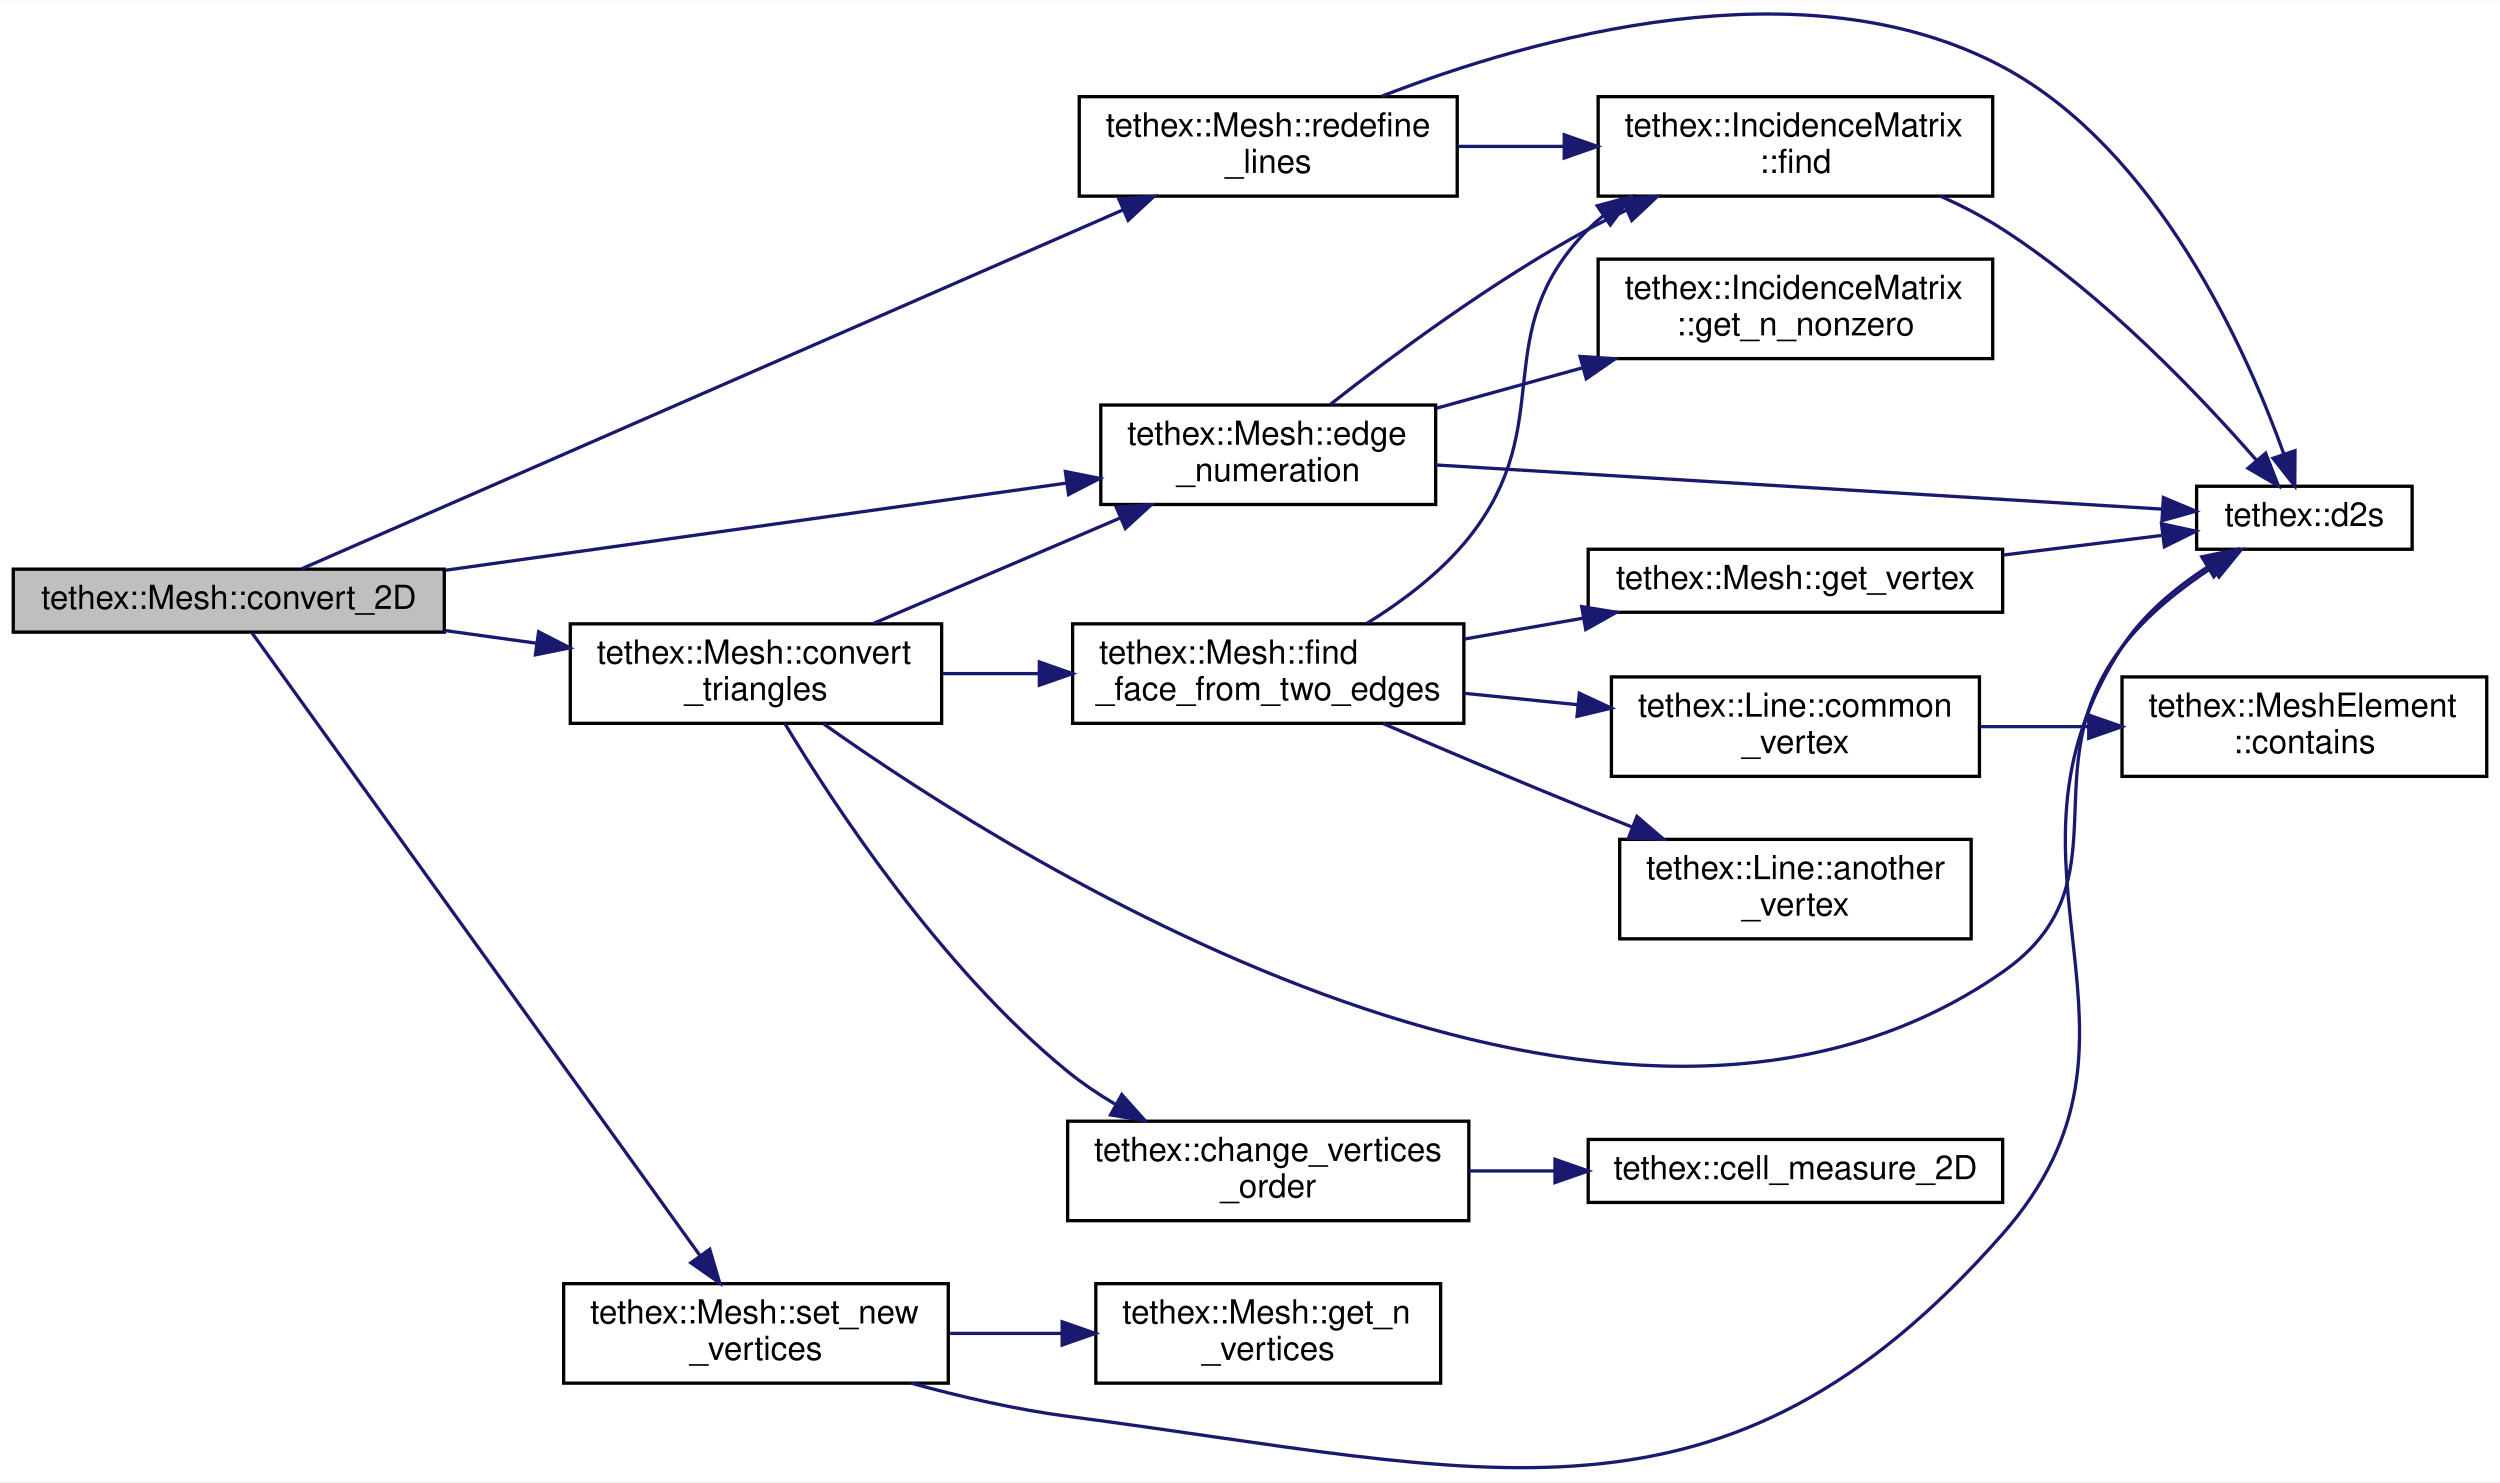
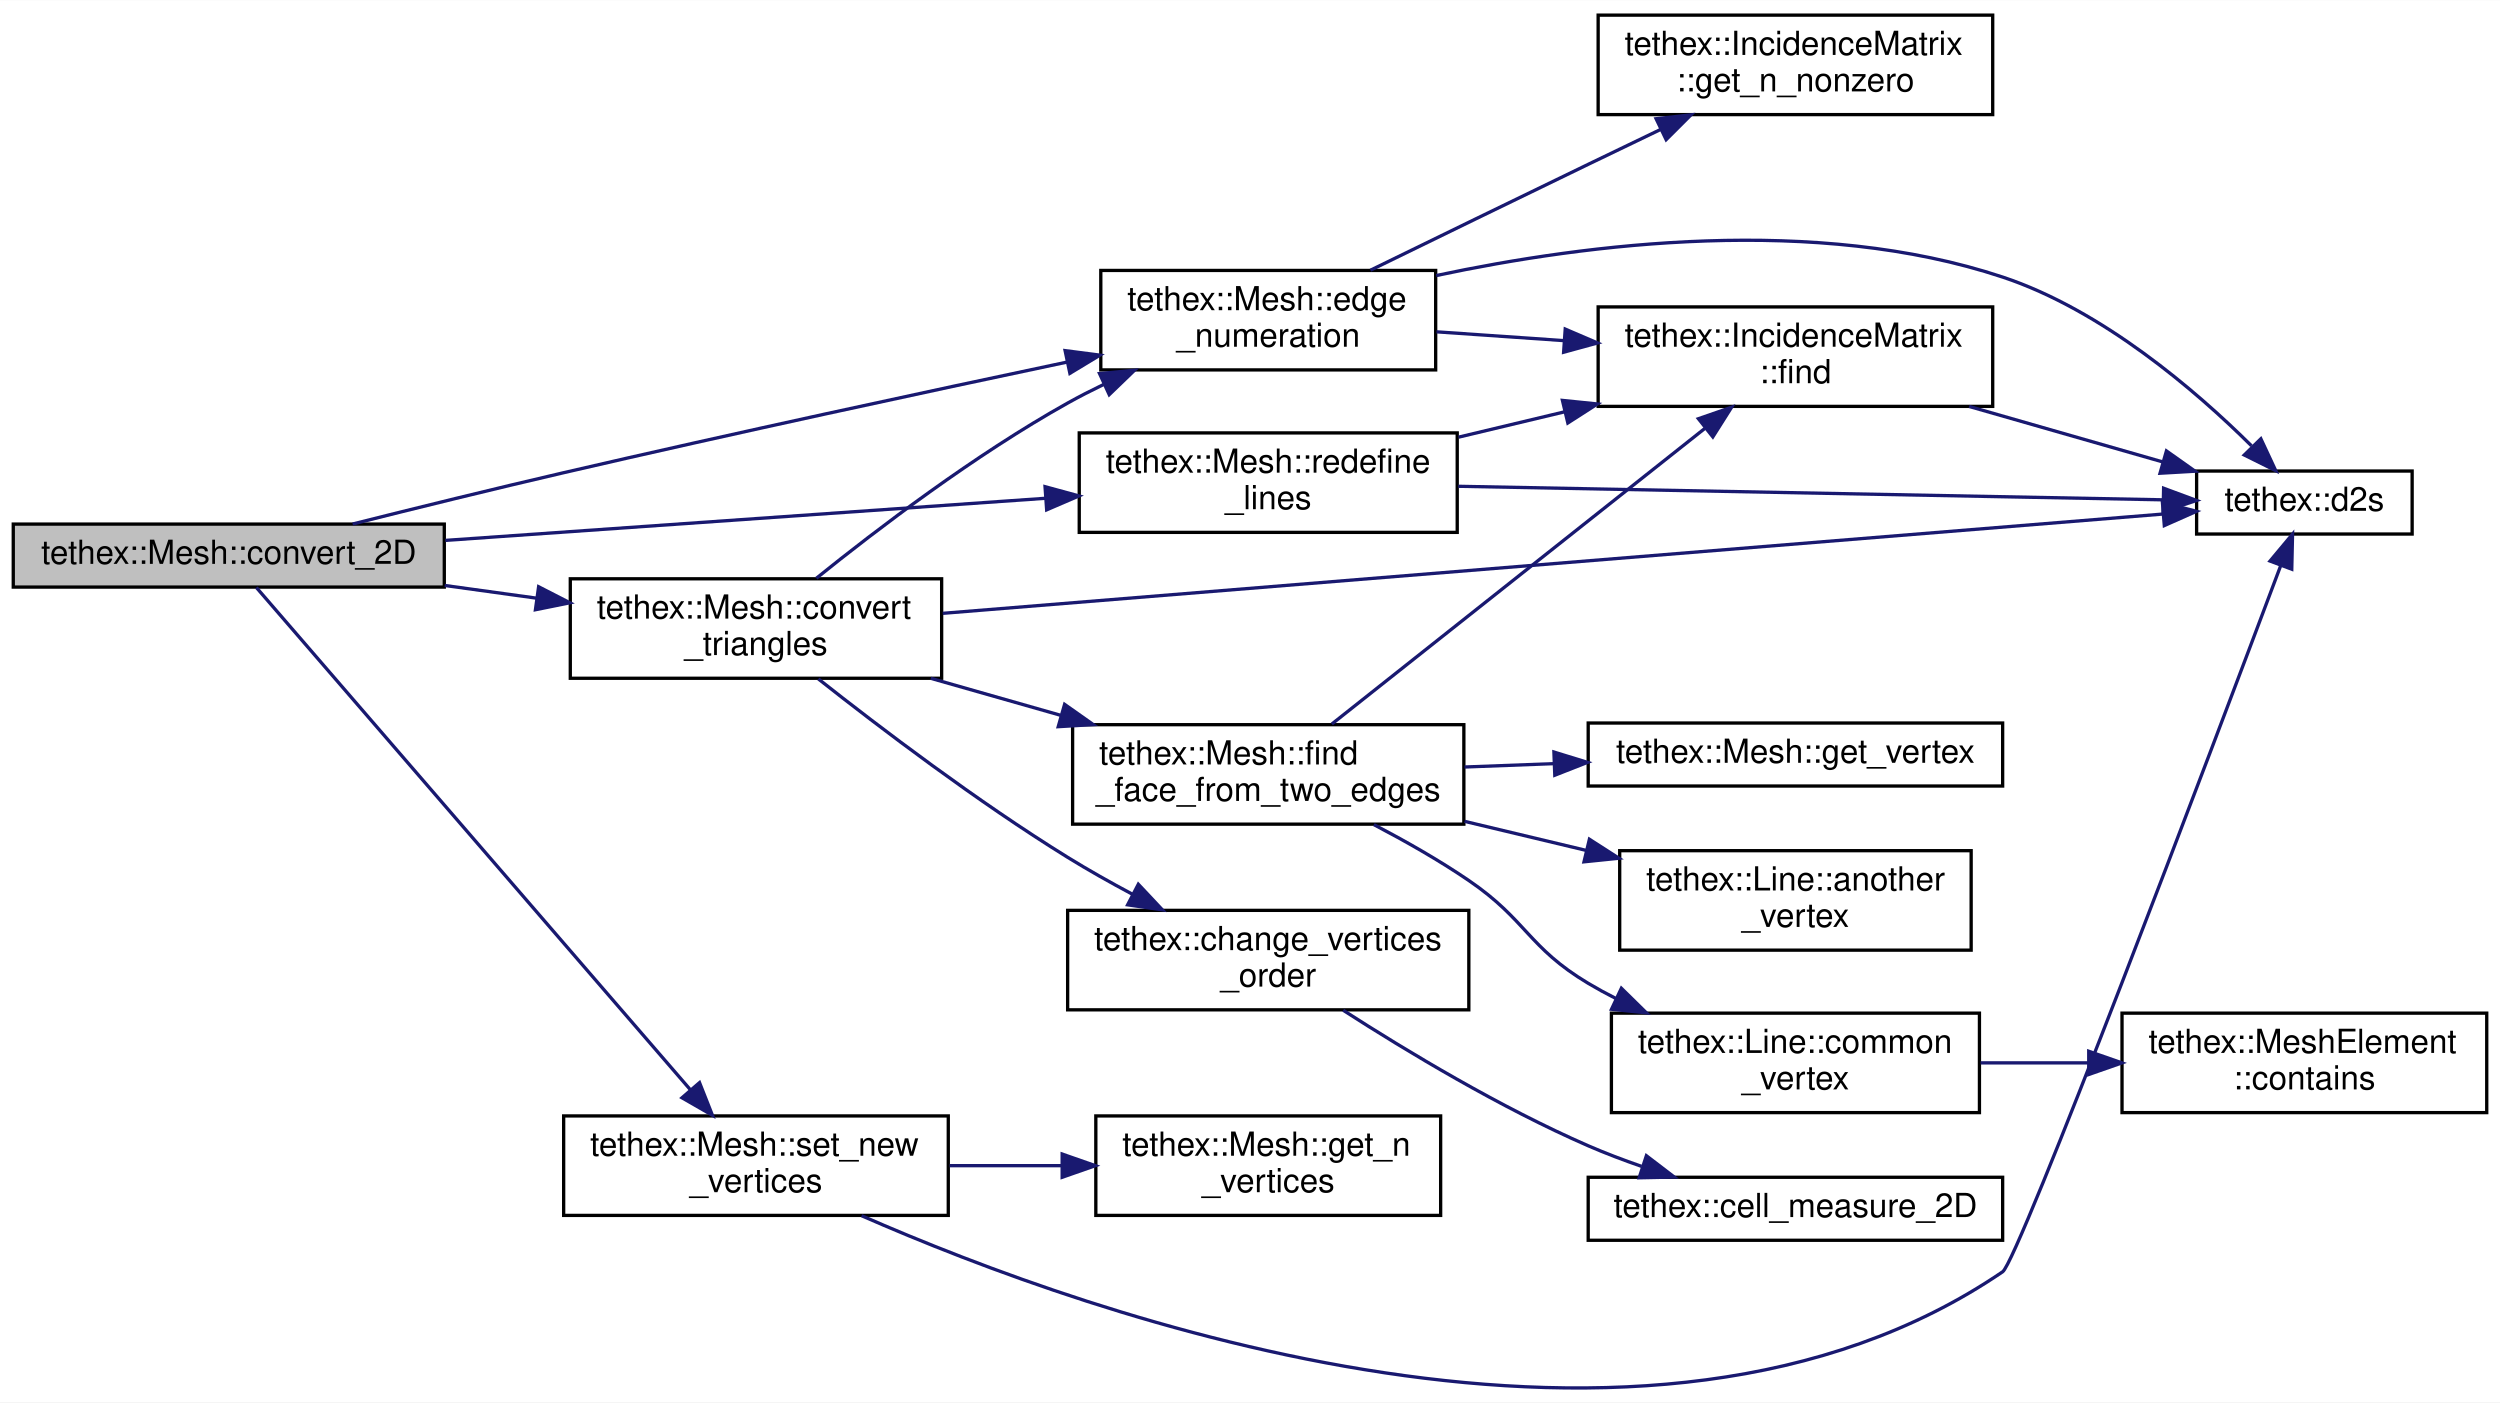
- <svg xmlns="http://www.w3.org/2000/svg" xmlns:xlink="http://www.w3.org/1999/xlink" width="754pt" height="447pt" viewBox="0.00 0.00 754.00 446.73">
-   <g id="graph0" class="graph" transform="scale(1 1) rotate(0) translate(4 442.7284)">
-     <polygon fill="#ffffff" stroke="transparent" points="-4,4 -4,-442.728 750,-442.728 750,4 -4,4" />
+ <svg xmlns="http://www.w3.org/2000/svg" xmlns:xlink="http://www.w3.org/1999/xlink" width="754pt" height="423pt" viewBox="0.00 0.00 754.00 422.87">
+   <g id="graph0" class="graph" transform="scale(1 1) rotate(0) translate(4 418.8713)">
+     <polygon fill="#ffffff" stroke="transparent" points="-4,4 -4,-418.871 750,-418.871 750,4 -4,4" />
    <g id="node1" class="node">
-       <polygon fill="#bfbfbf" stroke="#000000" points="0,-252.208 0,-271.208 130,-271.208 130,-252.208 0,-252.208" />
-       <text text-anchor="middle" x="65" y="-259.208" font-family="Helvetica,sans-Serif" font-size="10.00" fill="#000000">tethex::Mesh::convert_2D</text>
+       <polygon fill="#bfbfbf" stroke="#000000" points="0,-241.871 0,-260.871 130,-260.871 130,-241.871 0,-241.871" />
+       <text text-anchor="middle" x="65" y="-248.871" font-family="Helvetica,sans-Serif" font-size="10.00" fill="#000000">tethex::Mesh::convert_2D</text>
    </g>
    <g id="node2" class="node">
      <g id="a_node2">
        <a xlink:href="classtethex_1_1Mesh.html#ad6757f5eeaca6b0cae07fb85b5f40cb2" target="_top" xlink:title="Numerate the edges of simplices. ">
-           <polygon fill="#ffffff" stroke="#000000" points="328,-290.708 328,-320.708 429,-320.708 429,-290.708 328,-290.708" />
-           <text text-anchor="start" x="336" y="-308.708" font-family="Helvetica,sans-Serif" font-size="10.00" fill="#000000">tethex::Mesh::edge</text>
-           <text text-anchor="middle" x="378.5" y="-297.708" font-family="Helvetica,sans-Serif" font-size="10.00" fill="#000000">_numeration</text>
+           <polygon fill="#ffffff" stroke="#000000" points="328,-307.371 328,-337.371 429,-337.371 429,-307.371 328,-307.371" />
+           <text text-anchor="start" x="336" y="-325.371" font-family="Helvetica,sans-Serif" font-size="10.00" fill="#000000">tethex::Mesh::edge</text>
+           <text text-anchor="middle" x="378.5" y="-314.371" font-family="Helvetica,sans-Serif" font-size="10.00" fill="#000000">_numeration</text>
        </a>
      </g>
    </g>
    <g id="edge1" class="edge">
-       <path fill="none" stroke="#191970" d="M130.338,-270.878C185.465,-278.615 263.779,-289.606 317.608,-297.161" />
-       <polygon fill="#191970" stroke="#191970" points="317.309,-300.654 327.699,-298.578 318.282,-293.722 317.309,-300.654" />
+       <path fill="none" stroke="#191970" d="M102.35,-260.895C121.372,-265.674 144.884,-271.474 166,-276.371 217.062,-288.215 275.256,-300.745 317.818,-309.732" />
+       <polygon fill="#191970" stroke="#191970" points="317.235,-313.186 327.742,-311.823 318.678,-306.336 317.235,-313.186" />
    </g>
    <g id="node6" class="node">
      <g id="a_node6">
        <a xlink:href="classtethex_1_1Mesh.html#a8e5d9c057c6f562d5036f262a23af29c" target="_top" xlink:title="During conversion we add new vertices - at the centers of edges, triangles, tetrahedra. ">
-           <polygon fill="#ffffff" stroke="#000000" points="166,-25.708 166,-55.708 282,-55.708 282,-25.708 166,-25.708" />
-           <text text-anchor="start" x="174" y="-43.708" font-family="Helvetica,sans-Serif" font-size="10.00" fill="#000000">tethex::Mesh::set_new</text>
-           <text text-anchor="middle" x="224" y="-32.708" font-family="Helvetica,sans-Serif" font-size="10.00" fill="#000000">_vertices</text>
+           <polygon fill="#ffffff" stroke="#000000" points="166,-52.371 166,-82.371 282,-82.371 282,-52.371 166,-52.371" />
+           <text text-anchor="start" x="174" y="-70.371" font-family="Helvetica,sans-Serif" font-size="10.00" fill="#000000">tethex::Mesh::set_new</text>
+           <text text-anchor="middle" x="224" y="-59.371" font-family="Helvetica,sans-Serif" font-size="10.00" fill="#000000">_vertices</text>
        </a>
      </g>
    </g>
    <g id="edge6" class="edge">
-       <path fill="none" stroke="#191970" d="M72.037,-251.927C95.687,-219.055 172.748,-111.945 207.15,-64.128" />
-       <polygon fill="#191970" stroke="#191970" points="210.056,-66.083 213.055,-55.921 204.373,-61.995 210.056,-66.083" />
+       <path fill="none" stroke="#191970" d="M73.325,-241.738C97.655,-213.582 169.131,-130.868 204.173,-90.316" />
+       <polygon fill="#191970" stroke="#191970" points="206.979,-92.421 210.869,-82.566 201.683,-87.844 206.979,-92.421" />
    </g>
    <g id="node8" class="node">
      <g id="a_node8">
        <a xlink:href="classtethex_1_1Mesh.html#ab739c5e4bbb1c3461a068c2104eab52e" target="_top" xlink:title="Conversion from triangles to quadrangles. ">
-           <polygon fill="#ffffff" stroke="#000000" points="168,-224.708 168,-254.708 280,-254.708 280,-224.708 168,-224.708" />
-           <text text-anchor="start" x="176" y="-242.708" font-family="Helvetica,sans-Serif" font-size="10.00" fill="#000000">tethex::Mesh::convert</text>
-           <text text-anchor="middle" x="224" y="-231.708" font-family="Helvetica,sans-Serif" font-size="10.00" fill="#000000">_triangles</text>
+           <polygon fill="#ffffff" stroke="#000000" points="168,-214.371 168,-244.371 280,-244.371 280,-214.371 168,-214.371" />
+           <text text-anchor="start" x="176" y="-232.371" font-family="Helvetica,sans-Serif" font-size="10.00" fill="#000000">tethex::Mesh::convert</text>
+           <text text-anchor="middle" x="224" y="-221.371" font-family="Helvetica,sans-Serif" font-size="10.00" fill="#000000">_triangles</text>
        </a>
      </g>
    </g>
    <g id="edge9" class="edge">
-       <path fill="none" stroke="#191970" d="M130.13,-252.696C139.228,-251.437 148.585,-250.143 157.703,-248.881" />
-       <polygon fill="#191970" stroke="#191970" points="158.445,-252.312 167.871,-247.474 157.486,-245.378 158.445,-252.312" />
+       <path fill="none" stroke="#191970" d="M130.13,-242.359C139.228,-241.101 148.585,-239.806 157.703,-238.544" />
+       <polygon fill="#191970" stroke="#191970" points="158.445,-241.975 167.871,-237.138 157.486,-235.041 158.445,-241.975" />
    </g>
    <g id="node16" class="node">
      <g id="a_node16">
        <a xlink:href="classtethex_1_1Mesh.html#ac4c7819413f5941593722fa1024e1f25" target="_top" xlink:title="During mesh conversion we add new vertices. ">
-           <polygon fill="#ffffff" stroke="#000000" points="321.5,-383.708 321.5,-413.708 435.5,-413.708 435.5,-383.708 321.5,-383.708" />
-           <text text-anchor="start" x="329.5" y="-401.708" font-family="Helvetica,sans-Serif" font-size="10.00" fill="#000000">tethex::Mesh::redefine</text>
-           <text text-anchor="middle" x="378.5" y="-390.708" font-family="Helvetica,sans-Serif" font-size="10.00" fill="#000000">_lines</text>
-         </a>
-       </g>
-     </g>
-     <g id="edge21" class="edge">
-       <path fill="none" stroke="#191970" d="M87.045,-271.341C138.426,-293.795 266.921,-349.948 334.841,-379.629" />
-       <polygon fill="#191970" stroke="#191970" points="333.444,-382.838 344.009,-383.635 336.247,-376.423 333.444,-382.838" />
+           <polygon fill="#ffffff" stroke="#000000" points="321.5,-258.371 321.5,-288.371 435.5,-288.371 435.5,-258.371 321.5,-258.371" />
+           <text text-anchor="start" x="329.5" y="-276.371" font-family="Helvetica,sans-Serif" font-size="10.00" fill="#000000">tethex::Mesh::redefine</text>
+           <text text-anchor="middle" x="378.5" y="-265.371" font-family="Helvetica,sans-Serif" font-size="10.00" fill="#000000">_lines</text>
+         </a>
+       </g>
+     </g>
+     <g id="edge20" class="edge">
+       <path fill="none" stroke="#191970" d="M130.338,-255.956C183.358,-259.677 257.825,-264.903 311.331,-268.658" />
+       <polygon fill="#191970" stroke="#191970" points="311.183,-272.156 321.403,-269.365 311.673,-265.173 311.183,-272.156" />
    </g>
    <g id="node3" class="node">
      <g id="a_node3">
        <a xlink:href="classtethex_1_1IncidenceMatrix.html#a35358d0c7bd51a6c7ce900237f3e7672" target="_top" xlink:title="Get the number of non zero elements in the matrix. ">
-           <polygon fill="#ffffff" stroke="#000000" points="478,-334.708 478,-364.708 597,-364.708 597,-334.708 478,-334.708" />
-           <text text-anchor="start" x="486" y="-352.708" font-family="Helvetica,sans-Serif" font-size="10.00" fill="#000000">tethex::IncidenceMatrix</text>
-           <text text-anchor="middle" x="537.5" y="-341.708" font-family="Helvetica,sans-Serif" font-size="10.00" fill="#000000">::get_n_nonzero</text>
+           <polygon fill="#ffffff" stroke="#000000" points="478,-384.371 478,-414.371 597,-414.371 597,-384.371 478,-384.371" />
+           <text text-anchor="start" x="486" y="-402.371" font-family="Helvetica,sans-Serif" font-size="10.00" fill="#000000">tethex::IncidenceMatrix</text>
+           <text text-anchor="middle" x="537.5" y="-391.371" font-family="Helvetica,sans-Serif" font-size="10.00" fill="#000000">::get_n_nonzero</text>
        </a>
      </g>
    </g>
    <g id="edge2" class="edge">
-       <path fill="none" stroke="#191970" d="M429.246,-319.751C443.202,-323.613 458.525,-327.853 473.139,-331.897" />
-       <polygon fill="#191970" stroke="#191970" points="472.546,-335.365 483.117,-334.659 474.413,-328.618 472.546,-335.365" />
+       <path fill="none" stroke="#191970" d="M409.334,-337.445C428.269,-346.687 453.022,-358.745 475,-369.371 482.086,-372.797 489.629,-376.43 496.935,-379.941" />
+       <polygon fill="#191970" stroke="#191970" points="495.479,-383.125 506.008,-384.298 498.509,-376.815 495.479,-383.125" />
    </g>
    <g id="node4" class="node">
      <g id="a_node4">
        <a xlink:href="classtethex_1_1IncidenceMatrix.html#a1d659ff5b0bba8be07196b23ded3d58d" target="_top" xlink:title="Find a serial number of the non zero element in the matrix. ">
-           <polygon fill="#ffffff" stroke="#000000" points="478,-383.708 478,-413.708 597,-413.708 597,-383.708 478,-383.708" />
-           <text text-anchor="start" x="486" y="-401.708" font-family="Helvetica,sans-Serif" font-size="10.00" fill="#000000">tethex::IncidenceMatrix</text>
-           <text text-anchor="middle" x="537.5" y="-390.708" font-family="Helvetica,sans-Serif" font-size="10.00" fill="#000000">::find</text>
+           <polygon fill="#ffffff" stroke="#000000" points="478,-296.371 478,-326.371 597,-326.371 597,-296.371 478,-296.371" />
+           <text text-anchor="start" x="486" y="-314.371" font-family="Helvetica,sans-Serif" font-size="10.00" fill="#000000">tethex::IncidenceMatrix</text>
+           <text text-anchor="middle" x="537.5" y="-303.371" font-family="Helvetica,sans-Serif" font-size="10.00" fill="#000000">::find</text>
        </a>
      </g>
    </g>
    <g id="edge3" class="edge">
-       <path fill="none" stroke="#191970" d="M397.228,-320.903C416.069,-335.698 446.358,-358.165 475,-373.708 478.698,-375.714 482.592,-377.651 486.553,-379.498" />
-       <polygon fill="#191970" stroke="#191970" points="485.299,-382.771 495.859,-383.634 488.142,-376.374 485.299,-382.771" />
+       <path fill="none" stroke="#191970" d="M429.246,-318.861C441.437,-318.017 454.671,-317.102 467.564,-316.21" />
+       <polygon fill="#191970" stroke="#191970" points="468.07,-319.683 477.805,-315.501 467.587,-312.7 468.07,-319.683" />
    </g>
    <g id="node5" class="node">
      <g id="a_node5">
        <a xlink:href="namespacetethex.html#a31a6ad16911dd58abefe17ab46534aa4" target="_top" xlink:title="tethex::d2s">
-           <polygon fill="#ffffff" stroke="#000000" points="658.5,-277.208 658.5,-296.208 723.5,-296.208 723.5,-277.208 658.5,-277.208" />
-           <text text-anchor="middle" x="691" y="-284.208" font-family="Helvetica,sans-Serif" font-size="10.00" fill="#000000">tethex::d2s</text>
+           <polygon fill="#ffffff" stroke="#000000" points="658.5,-257.871 658.5,-276.871 723.5,-276.871 723.5,-257.871 658.5,-257.871" />
+           <text text-anchor="middle" x="691" y="-264.871" font-family="Helvetica,sans-Serif" font-size="10.00" fill="#000000">tethex::d2s</text>
        </a>
      </g>
    </g>
    <g id="edge5" class="edge">
-       <path fill="none" stroke="#191970" d="M429.056,-302.634C489.876,-298.936 590.918,-292.793 648.102,-289.316" />
-       <polygon fill="#191970" stroke="#191970" points="648.481,-292.799 658.25,-288.699 648.056,-285.812 648.481,-292.799" />
+       <path fill="none" stroke="#191970" d="M429.159,-335.829C474.984,-345.576 543.705,-354.081 600,-335.371 630.077,-325.375 658.252,-301.133 675.061,-284.469" />
+       <polygon fill="#191970" stroke="#191970" points="677.878,-286.594 682.359,-276.993 672.869,-281.704 677.878,-286.594" />
    </g>
    <g id="edge4" class="edge">
-       <path fill="none" stroke="#191970" d="M581.27,-383.707C587.756,-380.777 594.201,-377.438 600,-373.708 630.582,-354.031 659.851,-323.183 676.595,-303.995" />
-       <polygon fill="#191970" stroke="#191970" points="679.324,-306.189 683.169,-296.317 674.007,-301.637 679.324,-306.189" />
+       <path fill="none" stroke="#191970" d="M589.897,-296.352C608.95,-290.891 630.236,-284.789 648.345,-279.598" />
+       <polygon fill="#191970" stroke="#191970" points="649.395,-282.938 658.044,-276.818 647.467,-276.209 649.395,-282.938" />
    </g>
    <g id="edge7" class="edge">
-       <path fill="none" stroke="#191970" d="M270.858,-25.684C285.764,-21.599 302.428,-17.743 318,-15.708 444.618,.842 515.691,25.199 600,-70.708 653.002,-131.001 592.186,-180.441 636,-247.708 642.408,-257.545 652.237,-265.661 661.823,-271.893" />
-       <polygon fill="#191970" stroke="#191970" points="660.079,-274.929 670.453,-277.084 663.687,-268.93 660.079,-274.929" />
+       <path fill="none" stroke="#191970" d="M255.862,-52.279C325.252,-21.848 492.424,37.989 600,-35.371 604.702,-38.578 663.181,-193.325 683.834,-248.27" />
+       <polygon fill="#191970" stroke="#191970" points="680.641,-249.722 687.433,-257.853 687.194,-247.261 680.641,-249.722" />
    </g>
    <g id="node7" class="node">
      <g id="a_node7">
-         <a xlink:href="classtethex_1_1Mesh.html#a7aa9c2737b989945d2d233f7200cb3ac" target="_top" xlink:title="Get the number of vertices. ">
-           <polygon fill="#ffffff" stroke="#000000" points="326.5,-25.708 326.5,-55.708 430.5,-55.708 430.5,-25.708 326.5,-25.708" />
-           <text text-anchor="start" x="334.5" y="-43.708" font-family="Helvetica,sans-Serif" font-size="10.00" fill="#000000">tethex::Mesh::get_n</text>
-           <text text-anchor="middle" x="378.5" y="-32.708" font-family="Helvetica,sans-Serif" font-size="10.00" fill="#000000">_vertices</text>
+         <a xlink:href="classtethex_1_1Mesh.html#ab88564c8b781ba5b0d329a85c7a1dfa9" target="_top" xlink:title="Get the number of vertices. ">
+           <polygon fill="#ffffff" stroke="#000000" points="326.5,-52.371 326.5,-82.371 430.5,-82.371 430.5,-52.371 326.5,-52.371" />
+           <text text-anchor="start" x="334.5" y="-70.371" font-family="Helvetica,sans-Serif" font-size="10.00" fill="#000000">tethex::Mesh::get_n</text>
+           <text text-anchor="middle" x="378.5" y="-59.371" font-family="Helvetica,sans-Serif" font-size="10.00" fill="#000000">_vertices</text>
        </a>
      </g>
    </g>
    <g id="edge8" class="edge">
-       <path fill="none" stroke="#191970" d="M282.41,-40.708C293.467,-40.708 305.072,-40.708 316.242,-40.708" />
-       <polygon fill="#191970" stroke="#191970" points="316.35,-44.208 326.35,-40.708 316.35,-37.208 316.35,-44.208" />
+       <path fill="none" stroke="#191970" d="M282.41,-67.371C293.467,-67.371 305.072,-67.371 316.242,-67.371" />
+       <polygon fill="#191970" stroke="#191970" points="316.35,-70.871 326.35,-67.371 316.35,-63.871 316.35,-70.871" />
    </g>
    <g id="edge10" class="edge">
-       <path fill="none" stroke="#191970" d="M259.445,-254.85C281.526,-264.282 310.128,-276.5 333.763,-286.597" />
-       <polygon fill="#191970" stroke="#191970" points="332.649,-289.927 343.219,-290.636 335.398,-283.489 332.649,-289.927" />
-     </g>
-     <g id="edge20" class="edge">
-       <path fill="none" stroke="#191970" d="M244.431,-224.525C304.594,-181.812 484.14,-68.839 600,-149.708 638.049,-176.266 607.807,-210.853 636,-247.708 643.297,-257.246 653.578,-265.403 663.28,-271.754" />
-       <polygon fill="#191970" stroke="#191970" points="661.573,-274.812 671.926,-277.066 665.238,-268.849 661.573,-274.812" />
+       <path fill="none" stroke="#191970" d="M242.215,-244.539C260.547,-259.312 290.035,-281.763 318,-297.371 321.473,-299.31 325.128,-301.186 328.849,-302.979" />
+       <polygon fill="#191970" stroke="#191970" points="327.623,-306.268 338.171,-307.259 330.543,-299.906 327.623,-306.268" />
+     </g>
+     <g id="edge19" class="edge">
+       <path fill="none" stroke="#191970" d="M280.331,-233.955C374.997,-241.658 563.913,-257.03 648.422,-263.907" />
+       <polygon fill="#191970" stroke="#191970" points="648.187,-267.399 658.438,-264.722 648.754,-260.422 648.187,-267.399" />
    </g>
    <g id="node9" class="node">
      <g id="a_node9">
        <a xlink:href="classtethex_1_1Mesh.html#abc261df76b5f1090b366386fdcb495cb" target="_top" xlink:title="Find the global number of face basing on numbers of 2 edges defining that face. ">
-           <polygon fill="#ffffff" stroke="#000000" points="319.5,-224.708 319.5,-254.708 437.5,-254.708 437.5,-224.708 319.5,-224.708" />
-           <text text-anchor="start" x="327.5" y="-242.708" font-family="Helvetica,sans-Serif" font-size="10.00" fill="#000000">tethex::Mesh::find</text>
-           <text text-anchor="middle" x="378.5" y="-231.708" font-family="Helvetica,sans-Serif" font-size="10.00" fill="#000000">_face_from_two_edges</text>
+           <polygon fill="#ffffff" stroke="#000000" points="319.5,-170.371 319.5,-200.371 437.5,-200.371 437.5,-170.371 319.5,-170.371" />
+           <text text-anchor="start" x="327.5" y="-188.371" font-family="Helvetica,sans-Serif" font-size="10.00" fill="#000000">tethex::Mesh::find</text>
+           <text text-anchor="middle" x="378.5" y="-177.371" font-family="Helvetica,sans-Serif" font-size="10.00" fill="#000000">_face_from_two_edges</text>
        </a>
      </g>
    </g>
    <g id="edge11" class="edge">
-       <path fill="none" stroke="#191970" d="M280.215,-239.708C289.692,-239.708 299.627,-239.708 309.386,-239.708" />
-       <polygon fill="#191970" stroke="#191970" points="309.467,-243.208 319.467,-239.708 309.467,-236.208 309.467,-243.208" />
+       <path fill="none" stroke="#191970" d="M276.738,-214.352C289.346,-210.761 302.927,-206.894 315.931,-203.19" />
+       <polygon fill="#191970" stroke="#191970" points="317.079,-206.503 325.738,-200.398 315.161,-199.77 317.079,-206.503" />
    </g>
    <g id="node14" class="node">
      <g id="a_node14">
        <a xlink:href="namespacetethex.html#a7f8708334371c722c41cab50445d7987" target="_top" xlink:title="Change the order of vertices in such a way, that it will be good for deal.II. ">
-           <polygon fill="#ffffff" stroke="#000000" points="318,-74.708 318,-104.708 439,-104.708 439,-74.708 318,-74.708" />
-           <text text-anchor="start" x="326" y="-92.708" font-family="Helvetica,sans-Serif" font-size="10.00" fill="#000000">tethex::change_vertices</text>
-           <text text-anchor="middle" x="378.5" y="-81.708" font-family="Helvetica,sans-Serif" font-size="10.00" fill="#000000">_order</text>
-         </a>
-       </g>
-     </g>
-     <g id="edge18" class="edge">
-       <path fill="none" stroke="#191970" d="M232.679,-224.669C247.503,-200.051 279.828,-150.786 318,-119.708 322.375,-116.145 327.244,-112.862 332.265,-109.879" />
-       <polygon fill="#191970" stroke="#191970" points="334.333,-112.736 341.396,-104.838 330.949,-106.608 334.333,-112.736" />
+           <polygon fill="#ffffff" stroke="#000000" points="318,-114.371 318,-144.371 439,-144.371 439,-114.371 318,-114.371" />
+           <text text-anchor="start" x="326" y="-132.371" font-family="Helvetica,sans-Serif" font-size="10.00" fill="#000000">tethex::change_vertices</text>
+           <text text-anchor="middle" x="378.5" y="-121.371" font-family="Helvetica,sans-Serif" font-size="10.00" fill="#000000">_order</text>
+         </a>
+       </g>
    </g>
    <g id="edge17" class="edge">
-       <path fill="none" stroke="#191970" d="M408.156,-254.794C419.035,-261.514 430.703,-270.284 439,-280.708 466.602,-315.386 443.835,-342.193 475,-373.708 476.418,-375.141 477.928,-376.495 479.512,-377.773" />
-       <polygon fill="#191970" stroke="#191970" points="477.731,-380.795 487.959,-383.556 481.685,-375.019 477.731,-380.795" />
+       <path fill="none" stroke="#191970" d="M242.816,-214.168C261.359,-199.525 290.788,-177.181 318,-160.371 324.213,-156.533 330.957,-152.74 337.612,-149.193" />
+       <polygon fill="#191970" stroke="#191970" points="339.319,-152.25 346.574,-144.529 336.088,-146.041 339.319,-152.25" />
+     </g>
+     <g id="edge16" class="edge">
+       <path fill="none" stroke="#191970" d="M397.679,-200.57C425.733,-222.801 478.097,-264.297 510.172,-289.715" />
+       <polygon fill="#191970" stroke="#191970" points="508.242,-292.651 518.253,-296.119 512.589,-287.165 508.242,-292.651" />
    </g>
    <g id="node10" class="node">
      <g id="a_node10">
        <a xlink:href="classtethex_1_1Mesh.html#aea31733cbb3d4e47252da53a253ec9b8" target="_top" xlink:title="Get the copy of vertex. ">
-           <polygon fill="#ffffff" stroke="#000000" points="475,-258.208 475,-277.208 600,-277.208 600,-258.208 475,-258.208" />
-           <text text-anchor="middle" x="537.5" y="-265.208" font-family="Helvetica,sans-Serif" font-size="10.00" fill="#000000">tethex::Mesh::get_vertex</text>
+           <polygon fill="#ffffff" stroke="#000000" points="475,-181.871 475,-200.871 600,-200.871 600,-181.871 475,-181.871" />
+           <text text-anchor="middle" x="537.5" y="-188.871" font-family="Helvetica,sans-Serif" font-size="10.00" fill="#000000">tethex::Mesh::get_vertex</text>
        </a>
      </g>
    </g>
    <g id="edge12" class="edge">
-       <path fill="none" stroke="#191970" d="M437.706,-250.134C449.315,-252.178 461.543,-254.332 473.306,-256.403" />
-       <polygon fill="#191970" stroke="#191970" points="473.041,-259.91 483.497,-258.198 474.255,-253.016 473.041,-259.91" />
+       <path fill="none" stroke="#191970" d="M437.706,-187.605C446.494,-187.937 455.637,-188.282 464.665,-188.623" />
+       <polygon fill="#191970" stroke="#191970" points="464.659,-192.125 474.784,-189.005 464.923,-185.13 464.659,-192.125" />
    </g>
    <g id="node11" class="node">
      <g id="a_node11">
        <a xlink:href="classtethex_1_1Line.html#a7ee8354de8290f9a914e480385fc16e7" target="_top" xlink:title="Find common vertex between two lines. ">
-           <polygon fill="#ffffff" stroke="#000000" points="482,-208.708 482,-238.708 593,-238.708 593,-208.708 482,-208.708" />
-           <text text-anchor="start" x="490" y="-226.708" font-family="Helvetica,sans-Serif" font-size="10.00" fill="#000000">tethex::Line::common</text>
-           <text text-anchor="middle" x="537.5" y="-215.708" font-family="Helvetica,sans-Serif" font-size="10.00" fill="#000000">_vertex</text>
-         </a>
-       </g>
-     </g>
-     <g id="edge14" class="edge">
-       <path fill="none" stroke="#191970" d="M437.706,-233.75C448.792,-232.634 460.443,-231.462 471.714,-230.328" />
-       <polygon fill="#191970" stroke="#191970" points="472.332,-233.783 481.931,-229.299 471.631,-226.818 472.332,-233.783" />
+           <polygon fill="#ffffff" stroke="#000000" points="482,-83.371 482,-113.371 593,-113.371 593,-83.371 482,-83.371" />
+           <text text-anchor="start" x="490" y="-101.371" font-family="Helvetica,sans-Serif" font-size="10.00" fill="#000000">tethex::Line::common</text>
+           <text text-anchor="middle" x="537.5" y="-90.371" font-family="Helvetica,sans-Serif" font-size="10.00" fill="#000000">_vertex</text>
+         </a>
+       </g>
+     </g>
+     <g id="edge13" class="edge">
+       <path fill="none" stroke="#191970" d="M410.369,-170.222C419.841,-165.27 430.068,-159.465 439,-153.371 456.442,-141.471 456.877,-133.205 475,-122.371 477.658,-120.782 480.439,-119.264 483.29,-117.82" />
+       <polygon fill="#191970" stroke="#191970" points="485.004,-120.882 492.563,-113.458 482.024,-114.547 485.004,-120.882" />
    </g>
    <g id="node13" class="node">
      <g id="a_node13">
        <a xlink:href="classtethex_1_1Line.html#abdc04877eb0feb0200f4e9bb8a4e3735" target="_top" xlink:title="Get another vertex (different from that we have) ">
-           <polygon fill="#ffffff" stroke="#000000" points="484.5,-159.708 484.5,-189.708 590.5,-189.708 590.5,-159.708 484.5,-159.708" />
-           <text text-anchor="start" x="492.5" y="-177.708" font-family="Helvetica,sans-Serif" font-size="10.00" fill="#000000">tethex::Line::another</text>
-           <text text-anchor="middle" x="537.5" y="-166.708" font-family="Helvetica,sans-Serif" font-size="10.00" fill="#000000">_vertex</text>
-         </a>
-       </g>
-     </g>
-     <g id="edge16" class="edge">
-       <path fill="none" stroke="#191970" d="M413.217,-224.609C431.53,-216.733 454.411,-207.031 475,-198.708 479.236,-196.995 483.645,-195.242 488.074,-193.502" />
-       <polygon fill="#191970" stroke="#191970" points="489.696,-196.627 497.742,-189.734 487.154,-190.105 489.696,-196.627" />
-     </g>
-     <g id="edge13" class="edge">
-       <path fill="none" stroke="#191970" d="M600.377,-275.491C616.367,-277.47 633.188,-279.552 647.938,-281.377" />
-       <polygon fill="#191970" stroke="#191970" points="647.916,-284.901 658.27,-282.656 648.776,-277.954 647.916,-284.901" />
+           <polygon fill="#ffffff" stroke="#000000" points="484.5,-132.371 484.5,-162.371 590.5,-162.371 590.5,-132.371 484.5,-132.371" />
+           <text text-anchor="start" x="492.5" y="-150.371" font-family="Helvetica,sans-Serif" font-size="10.00" fill="#000000">tethex::Line::another</text>
+           <text text-anchor="middle" x="537.5" y="-139.371" font-family="Helvetica,sans-Serif" font-size="10.00" fill="#000000">_vertex</text>
+         </a>
+       </g>
+     </g>
+     <g id="edge15" class="edge">
+       <path fill="none" stroke="#191970" d="M437.706,-171.221C449.639,-168.369 462.226,-165.361 474.29,-162.478" />
+       <polygon fill="#191970" stroke="#191970" points="475.363,-165.82 484.276,-160.092 473.736,-159.012 475.363,-165.82" />
    </g>
    <g id="node12" class="node">
      <g id="a_node12">
        <a xlink:href="classtethex_1_1MeshElement.html#aa7d8e4c101b47e1087917a42c0a3074a" target="_top" xlink:title="Check - whether the element contains the vertex or not. ">
-           <polygon fill="#ffffff" stroke="#000000" points="636,-208.708 636,-238.708 746,-238.708 746,-208.708 636,-208.708" />
-           <text text-anchor="start" x="644" y="-226.708" font-family="Helvetica,sans-Serif" font-size="10.00" fill="#000000">tethex::MeshElement</text>
-           <text text-anchor="middle" x="691" y="-215.708" font-family="Helvetica,sans-Serif" font-size="10.00" fill="#000000">::contains</text>
-         </a>
-       </g>
-     </g>
-     <g id="edge15" class="edge">
-       <path fill="none" stroke="#191970" d="M593.351,-223.708C603.875,-223.708 614.966,-223.708 625.747,-223.708" />
-       <polygon fill="#191970" stroke="#191970" points="625.961,-227.208 635.961,-223.708 625.961,-220.208 625.961,-227.208" />
+           <polygon fill="#ffffff" stroke="#000000" points="636,-83.371 636,-113.371 746,-113.371 746,-83.371 636,-83.371" />
+           <text text-anchor="start" x="644" y="-101.371" font-family="Helvetica,sans-Serif" font-size="10.00" fill="#000000">tethex::MeshElement</text>
+           <text text-anchor="middle" x="691" y="-90.371" font-family="Helvetica,sans-Serif" font-size="10.00" fill="#000000">::contains</text>
+         </a>
+       </g>
+     </g>
+     <g id="edge14" class="edge">
+       <path fill="none" stroke="#191970" d="M593.351,-98.371C603.875,-98.371 614.966,-98.371 625.747,-98.371" />
+       <polygon fill="#191970" stroke="#191970" points="625.961,-101.871 635.961,-98.371 625.961,-94.871 625.961,-101.871" />
    </g>
    <g id="node15" class="node">
      <g id="a_node15">
        <a xlink:href="namespacetethex.html#a4829931502bfe6e2c614c95e59cda77b" target="_top" xlink:title="Since this project was originally designed to connect Gmsh's meshes with deal.II solvers, the main requirement for new meshes was to be properly read by deal.II. ">
-           <polygon fill="#ffffff" stroke="#000000" points="475,-80.208 475,-99.208 600,-99.208 600,-80.208 475,-80.208" />
-           <text text-anchor="middle" x="537.5" y="-87.208" font-family="Helvetica,sans-Serif" font-size="10.00" fill="#000000">tethex::cell_measure_2D</text>
-         </a>
-       </g>
-     </g>
-     <g id="edge19" class="edge">
-       <path fill="none" stroke="#191970" d="M439.065,-89.708C447.517,-89.708 456.273,-89.708 464.918,-89.708" />
-       <polygon fill="#191970" stroke="#191970" points="464.992,-93.208 474.992,-89.708 464.992,-86.208 464.992,-93.208" />
+           <polygon fill="#ffffff" stroke="#000000" points="475,-44.871 475,-63.871 600,-63.871 600,-44.871 475,-44.871" />
+           <text text-anchor="middle" x="537.5" y="-51.871" font-family="Helvetica,sans-Serif" font-size="10.00" fill="#000000">tethex::cell_measure_2D</text>
+         </a>
+       </g>
+     </g>
+     <g id="edge18" class="edge">
+       <path fill="none" stroke="#191970" d="M401.113,-114.236C420.187,-101.969 448.536,-84.888 475,-73.371 480.135,-71.137 485.613,-69.058 491.113,-67.157" />
+       <polygon fill="#191970" stroke="#191970" points="492.548,-70.369 500.964,-63.933 490.371,-63.717 492.548,-70.369" />
+     </g>
+     <g id="edge21" class="edge">
+       <path fill="none" stroke="#191970" d="M435.903,-287.09C446.323,-289.58 457.293,-292.202 468.016,-294.765" />
+       <polygon fill="#191970" stroke="#191970" points="467.231,-298.176 477.771,-297.096 468.859,-291.368 467.231,-298.176" />
    </g>
    <g id="edge22" class="edge">
-       <path fill="none" stroke="#191970" d="M435.903,-398.708C446.216,-398.708 457.069,-398.708 467.687,-398.708" />
-       <polygon fill="#191970" stroke="#191970" points="467.771,-402.208 477.771,-398.708 467.771,-395.208 467.771,-402.208" />
-     </g>
-     <g id="edge23" class="edge">
-       <path fill="none" stroke="#191970" d="M412.67,-413.821C458.243,-431.541 540.122,-454.688 600,-422.708 646.625,-397.805 673.546,-337.26 684.775,-306.037" />
-       <polygon fill="#191970" stroke="#191970" points="688.173,-306.917 688.099,-296.322 681.55,-304.651 688.173,-306.917" />
+       <path fill="none" stroke="#191970" d="M435.817,-272.271C497.231,-271.092 593.284,-269.247 648.356,-268.19" />
+       <polygon fill="#191970" stroke="#191970" points="648.543,-271.687 658.473,-267.996 648.408,-264.688 648.543,-271.687" />
    </g>
  </g>
</svg>
